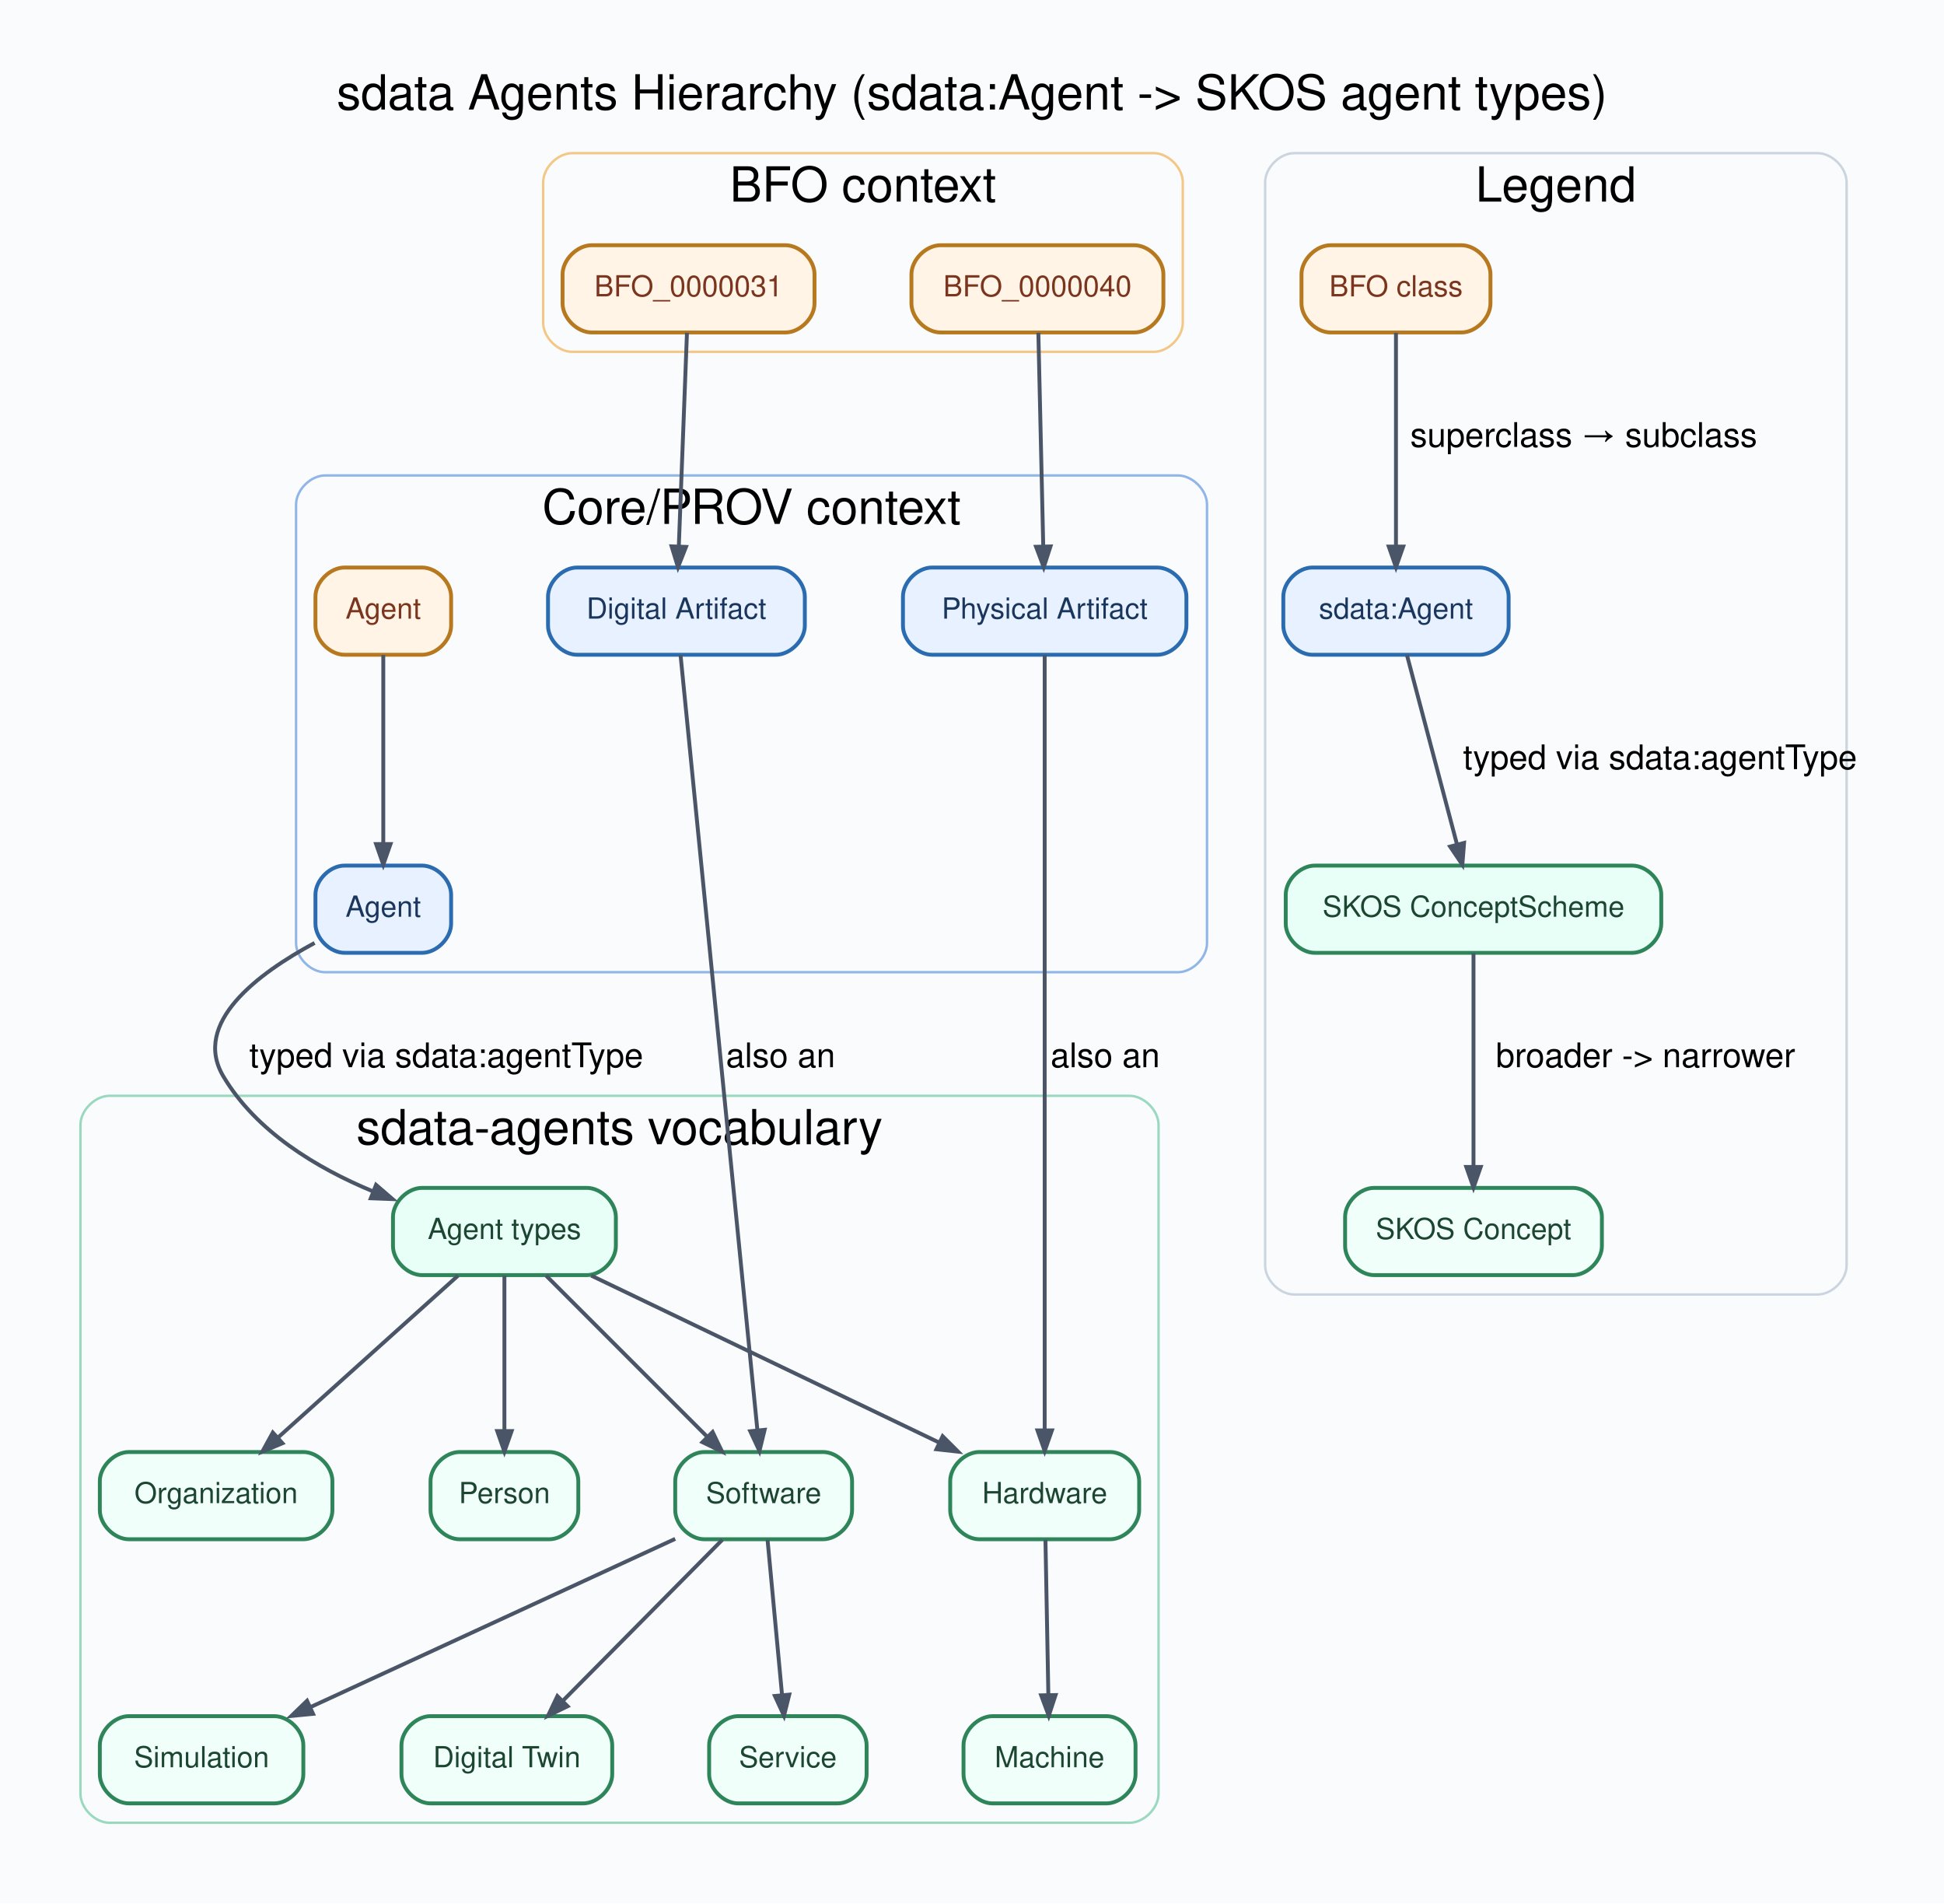
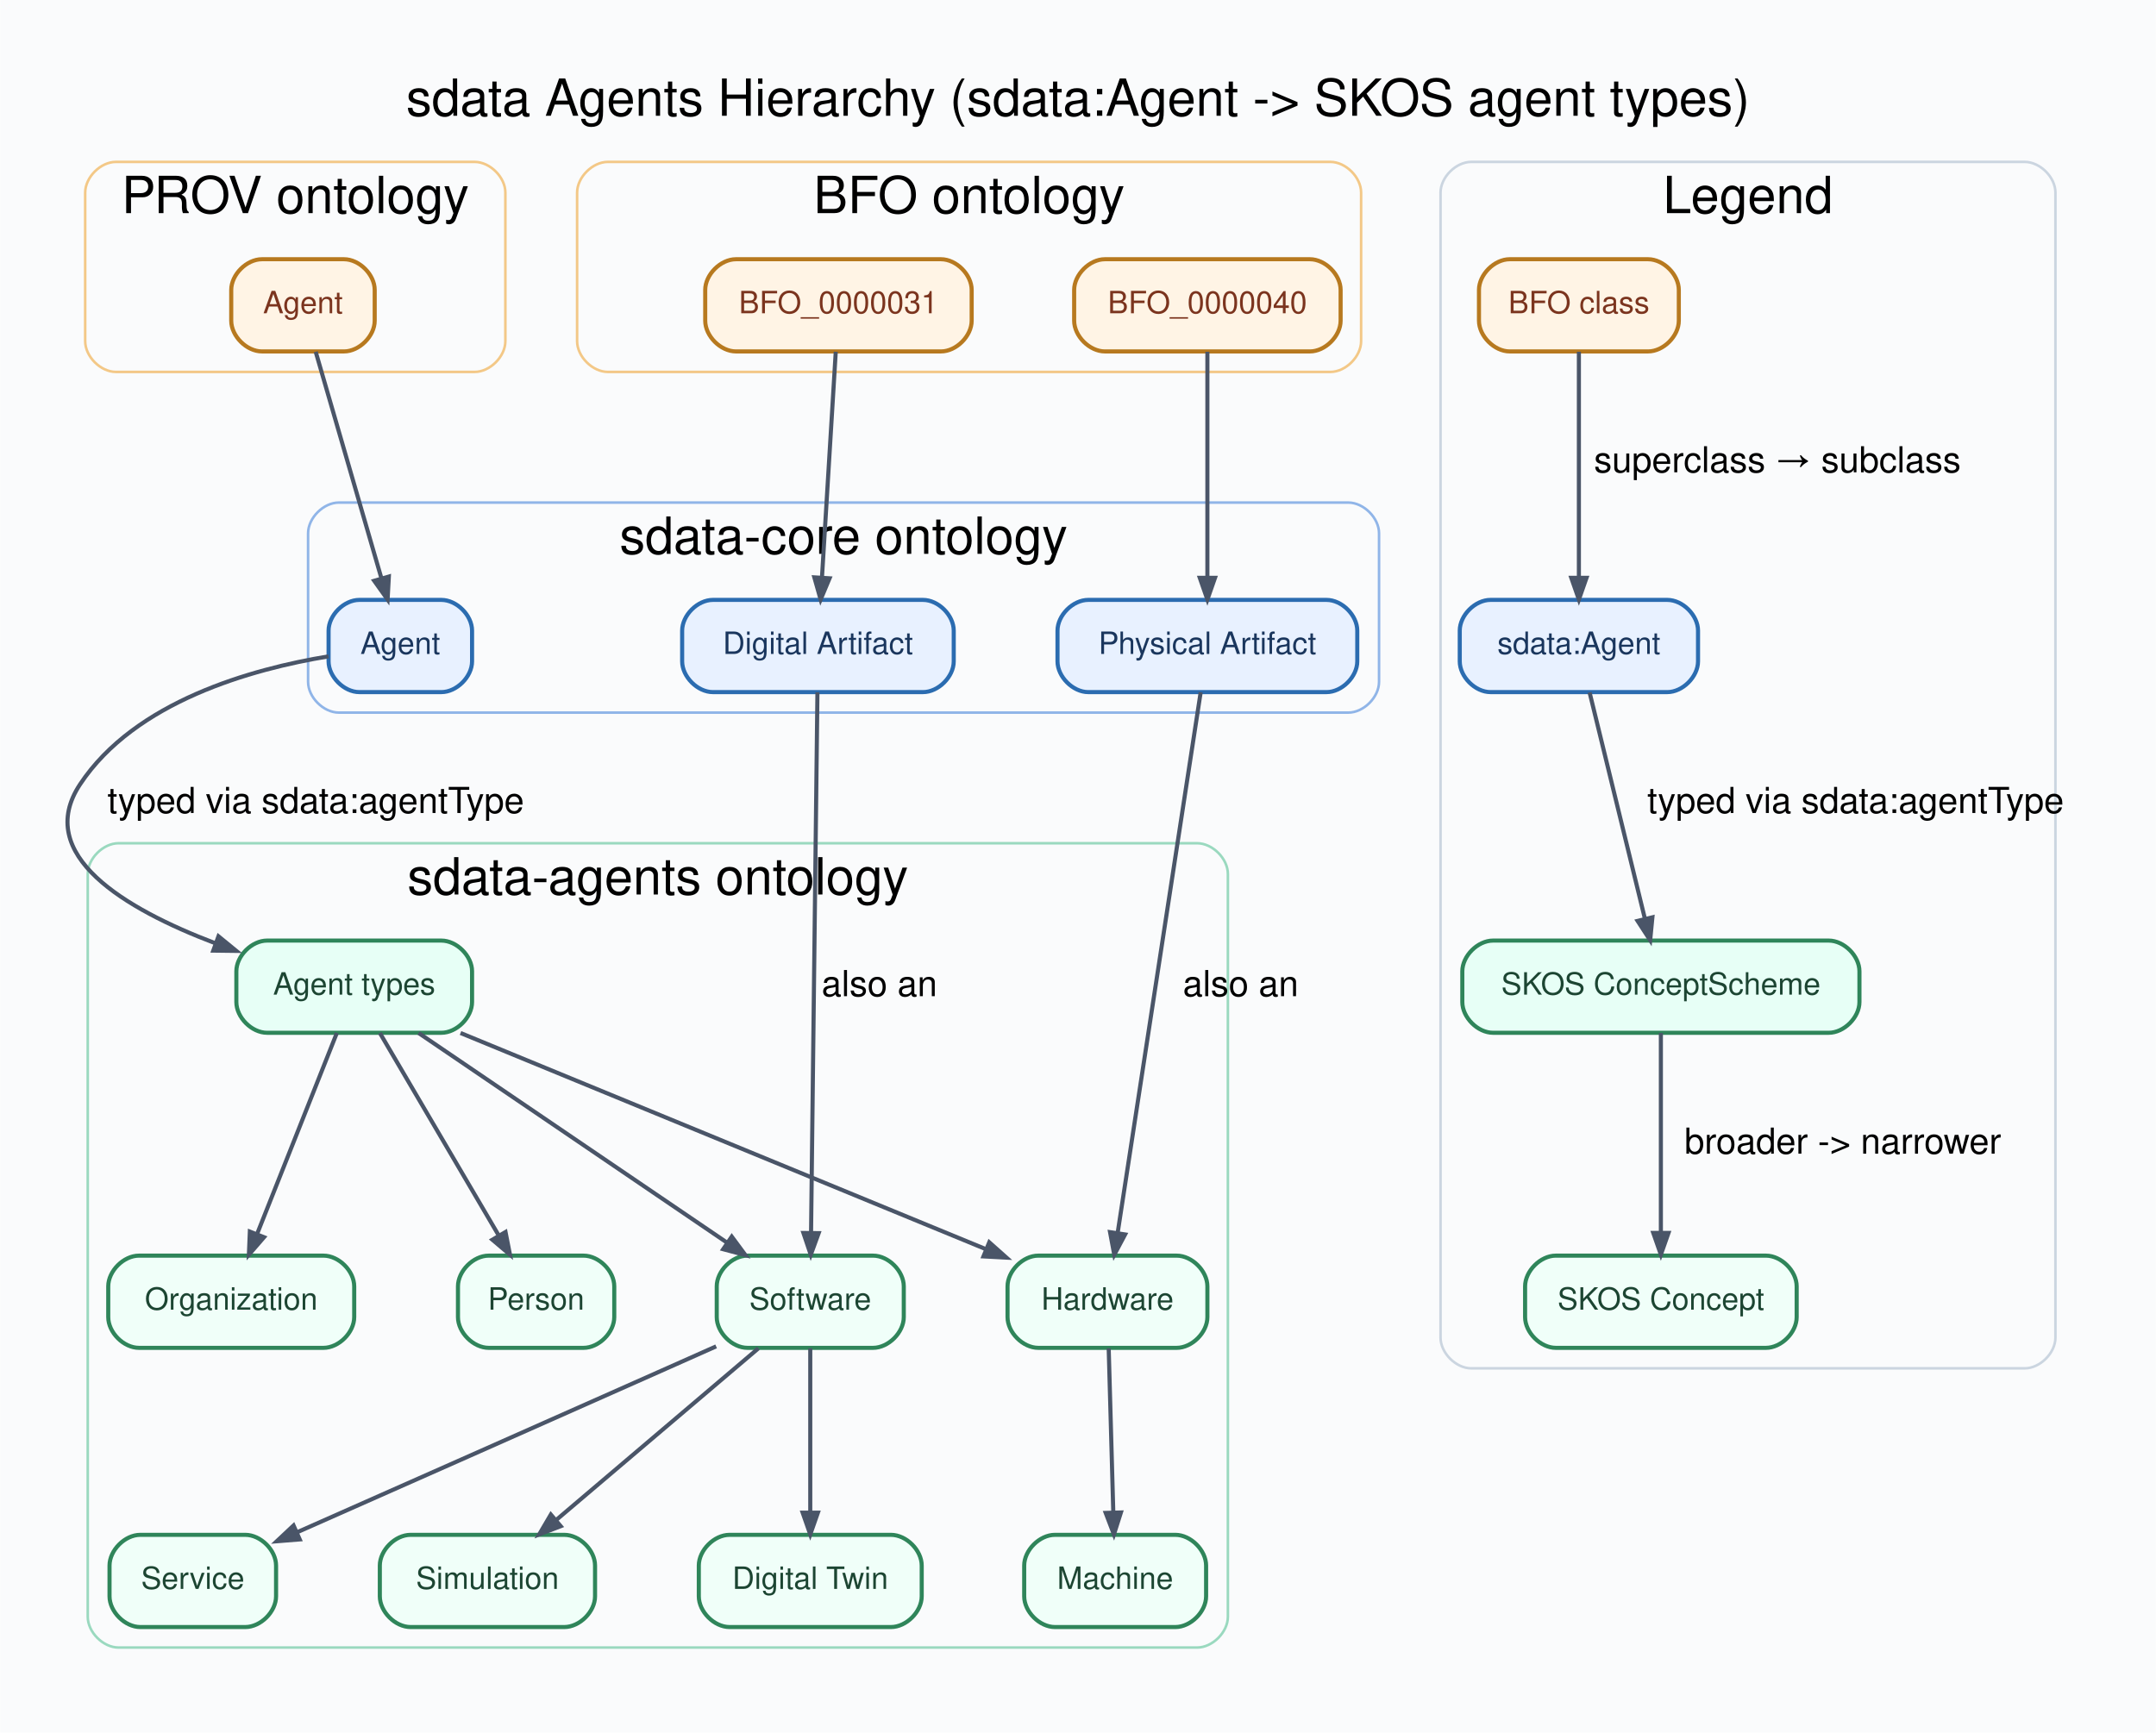
- <svg xmlns="http://www.w3.org/2000/svg" width="802pt" height="785pt" viewBox="0.00 0.00 802.40 785.40">
-   <g id="graph0" class="graph" transform="scale(1 1) rotate(0) translate(25.2 760.2)">
-     <polygon fill="#fafbfc" stroke="transparent" points="-25.2,25.2 -25.2,-760.2 777.2,-760.2 777.2,25.2 -25.2,25.2" />
-     <text text-anchor="middle" x="376" y="-715" font-family="Helvetica,sans-Serif" font-size="20.00">sdata Agents Hierarchy (sdata:Agent -&gt; SKOS agent types)</text>
+ <svg xmlns="http://www.w3.org/2000/svg" width="841pt" height="676pt" viewBox="0.00 0.00 841.40 676.40">
+   <g id="graph0" class="graph" transform="scale(1 1) rotate(0) translate(25.2 651.2)">
+     <polygon fill="#fafbfc" stroke="transparent" points="-25.2,25.2 -25.2,-651.2 816.2,-651.2 816.2,25.2 -25.2,25.2" />
+     <text text-anchor="middle" x="395.5" y="-606" font-family="Helvetica,sans-Serif" font-size="20.00">sdata Agents Hierarchy (sdata:Agent -&gt; SKOS agent types)</text>
    <g id="clust1" class="cluster">
-       <path fill="#fafbfc" stroke="#90b5e8" d="M109,-359C109,-359 461,-359 461,-359 467,-359 473,-365 473,-371 473,-371 473,-552 473,-552 473,-558 467,-564 461,-564 461,-564 109,-564 109,-564 103,-564 97,-558 97,-552 97,-552 97,-371 97,-371 97,-365 103,-359 109,-359" />
-       <text text-anchor="middle" x="285" y="-544" font-family="Helvetica,sans-Serif" font-size="20.00">Core/PROV context</text>
+       <path fill="#fafbfc" stroke="#f3c887" d="M20,-506C20,-506 160,-506 160,-506 166,-506 172,-512 172,-518 172,-518 172,-576 172,-576 172,-582 166,-588 160,-588 160,-588 20,-588 20,-588 14,-588 8,-582 8,-576 8,-576 8,-518 8,-518 8,-512 14,-506 20,-506" />
+       <text text-anchor="middle" x="90" y="-568" font-family="Helvetica,sans-Serif" font-size="20.00">PROV ontology</text>
    </g>
    <g id="clust2" class="cluster">
-       <path fill="#fafbfc" stroke="#f3c887" d="M211,-615C211,-615 451,-615 451,-615 457,-615 463,-621 463,-627 463,-627 463,-685 463,-685 463,-691 457,-697 451,-697 451,-697 211,-697 211,-697 205,-697 199,-691 199,-685 199,-685 199,-627 199,-627 199,-621 205,-615 211,-615" />
-       <text text-anchor="middle" x="331" y="-677" font-family="Helvetica,sans-Serif" font-size="20.00">BFO context</text>
+       <path fill="#fafbfc" stroke="#f3c887" d="M212,-506C212,-506 494,-506 494,-506 500,-506 506,-512 506,-518 506,-518 506,-576 506,-576 506,-582 500,-588 494,-588 494,-588 212,-588 212,-588 206,-588 200,-582 200,-576 200,-576 200,-518 200,-518 200,-512 206,-506 212,-506" />
+       <text text-anchor="middle" x="353" y="-568" font-family="Helvetica,sans-Serif" font-size="20.00">BFO ontology</text>
    </g>
    <g id="clust3" class="cluster">
-       <path fill="#fafbfc" stroke="#9ad9bf" d="M20,-8C20,-8 441,-8 441,-8 447,-8 453,-14 453,-20 453,-20 453,-296 453,-296 453,-302 447,-308 441,-308 441,-308 20,-308 20,-308 14,-308 8,-302 8,-296 8,-296 8,-20 8,-20 8,-14 14,-8 20,-8" />
-       <text text-anchor="middle" x="230.5" y="-288" font-family="Helvetica,sans-Serif" font-size="20.00">sdata-agents vocabulary</text>
+       <path fill="#fafbfc" stroke="#90b5e8" d="M107,-373C107,-373 501,-373 501,-373 507,-373 513,-379 513,-385 513,-385 513,-443 513,-443 513,-449 507,-455 501,-455 501,-455 107,-455 107,-455 101,-455 95,-449 95,-443 95,-443 95,-385 95,-385 95,-379 101,-373 107,-373" />
+       <text text-anchor="middle" x="304" y="-435" font-family="Helvetica,sans-Serif" font-size="20.00">sdata-core ontology</text>
    </g>
    <g id="clust4" class="cluster">
-       <path fill="#fafbfc" stroke="#cbd5e0" d="M509,-226C509,-226 725,-226 725,-226 731,-226 737,-232 737,-238 737,-238 737,-685 737,-685 737,-691 731,-697 725,-697 725,-697 509,-697 509,-697 503,-697 497,-691 497,-685 497,-685 497,-238 497,-238 497,-232 503,-226 509,-226" />
-       <text text-anchor="middle" x="617" y="-677" font-family="Helvetica,sans-Serif" font-size="20.00">Legend</text>
+       <path fill="#fafbfc" stroke="#9ad9bf" d="M21,-8C21,-8 442,-8 442,-8 448,-8 454,-14 454,-20 454,-20 454,-310 454,-310 454,-316 448,-322 442,-322 442,-322 21,-322 21,-322 15,-322 9,-316 9,-310 9,-310 9,-20 9,-20 9,-14 15,-8 21,-8" />
+       <text text-anchor="middle" x="231.5" y="-302" font-family="Helvetica,sans-Serif" font-size="20.00">sdata-agents ontology</text>
+     </g>
+     <g id="clust5" class="cluster">
+       <path fill="#fafbfc" stroke="#cbd5e0" d="M549,-117C549,-117 765,-117 765,-117 771,-117 777,-123 777,-129 777,-129 777,-576 777,-576 777,-582 771,-588 765,-588 765,-588 549,-588 549,-588 543,-588 537,-582 537,-576 537,-576 537,-129 537,-129 537,-123 543,-117 549,-117" />
+       <text text-anchor="middle" x="657" y="-568" font-family="Helvetica,sans-Serif" font-size="20.00">Legend</text>
    </g>
    <g id="node1" class="node">
-       <path fill="#fff4e5" stroke="#b7791f" stroke-width="1.6" d="M149,-526C149,-526 117,-526 117,-526 111,-526 105,-520 105,-514 105,-514 105,-502 105,-502 105,-496 111,-490 117,-490 117,-490 149,-490 149,-490 155,-490 161,-496 161,-502 161,-502 161,-514 161,-514 161,-520 155,-526 149,-526" />
-       <text text-anchor="middle" x="133" y="-504.9" font-family="Helvetica,sans-Serif" font-size="12.00" fill="#7b341e">Agent</text>
+       <path fill="#fff4e5" stroke="#b7791f" stroke-width="1.6" d="M109,-550C109,-550 77,-550 77,-550 71,-550 65,-544 65,-538 65,-538 65,-526 65,-526 65,-520 71,-514 77,-514 77,-514 109,-514 109,-514 115,-514 121,-520 121,-526 121,-526 121,-538 121,-538 121,-544 115,-550 109,-550" />
+       <text text-anchor="middle" x="93" y="-528.9" font-family="Helvetica,sans-Serif" font-size="12.00" fill="#7b341e">Agent</text>
    </g>
-     <g id="node2" class="node">
-       <path fill="#e8f1ff" stroke="#2b6cb0" stroke-width="1.6" d="M149,-403C149,-403 117,-403 117,-403 111,-403 105,-397 105,-391 105,-391 105,-379 105,-379 105,-373 111,-367 117,-367 117,-367 149,-367 149,-367 155,-367 161,-373 161,-379 161,-379 161,-391 161,-391 161,-397 155,-403 149,-403" />
-       <text text-anchor="middle" x="133" y="-381.9" font-family="Helvetica,sans-Serif" font-size="12.00" fill="#1a365d">Agent</text>
+     <g id="node6" class="node">
+       <path fill="#e8f1ff" stroke="#2b6cb0" stroke-width="1.6" d="M147,-417C147,-417 115,-417 115,-417 109,-417 103,-411 103,-405 103,-405 103,-393 103,-393 103,-387 109,-381 115,-381 115,-381 147,-381 147,-381 153,-381 159,-387 159,-393 159,-393 159,-405 159,-405 159,-411 153,-417 147,-417" />
+       <text text-anchor="middle" x="131" y="-395.9" font-family="Helvetica,sans-Serif" font-size="12.00" fill="#1a365d">Agent</text>
    </g>
    <g id="edge6" class="edge">
-       <path fill="none" stroke="#4a5568" stroke-width="1.6" d="M133,-489.92C133,-469.68 133,-435.73 133,-412.16" />
-       <polygon fill="#4a5568" stroke="#4a5568" stroke-width="1.6" points="135.98,-411.88 133,-403.38 130.03,-411.88 135.98,-411.88" />
+       <path fill="none" stroke="#4a5568" stroke-width="1.6" d="M97.97,-513.87C104.51,-491.32 116.07,-451.47 123.63,-425.4" />
+       <polygon fill="#4a5568" stroke="#4a5568" stroke-width="1.6" points="126.52,-426.12 126.03,-417.13 120.81,-424.46 126.52,-426.12" />
+     </g>
+     <g id="node3" class="node">
+       <path fill="#fff4e5" stroke="#b7791f" stroke-width="1.6" d="M342,-550C342,-550 262,-550 262,-550 256,-550 250,-544 250,-538 250,-538 250,-526 250,-526 250,-520 256,-514 262,-514 262,-514 342,-514 342,-514 348,-514 354,-520 354,-526 354,-526 354,-538 354,-538 354,-544 348,-550 342,-550" />
+       <text text-anchor="middle" x="302" y="-528.9" font-family="Helvetica,sans-Serif" font-size="12.00" fill="#7b341e">BFO_0000031</text>
    </g>
    <g id="node7" class="node">
-       <path fill="#e7fff6" stroke="#2f855a" stroke-width="1.6" d="M217,-270C217,-270 149,-270 149,-270 143,-270 137,-264 137,-258 137,-258 137,-246 137,-246 137,-240 143,-234 149,-234 149,-234 217,-234 217,-234 223,-234 229,-240 229,-246 229,-246 229,-258 229,-258 229,-264 223,-270 217,-270" />
-       <text text-anchor="middle" x="183" y="-248.9" font-family="Helvetica,sans-Serif" font-size="12.00" fill="#1c4532">Agent types</text>
+       <path fill="#e8f1ff" stroke="#2b6cb0" stroke-width="1.6" d="M335,-417C335,-417 253,-417 253,-417 247,-417 241,-411 241,-405 241,-405 241,-393 241,-393 241,-387 247,-381 253,-381 253,-381 335,-381 335,-381 341,-381 347,-387 347,-393 347,-393 347,-405 347,-405 347,-411 341,-417 335,-417" />
+       <text text-anchor="middle" x="294" y="-395.9" font-family="Helvetica,sans-Serif" font-size="12.00" fill="#1a365d">Digital Artifact</text>
+     </g>
+     <g id="edge4" class="edge">
+       <path fill="none" stroke="#4a5568" stroke-width="1.6" d="M300.95,-513.87C299.58,-491.42 297.16,-451.82 295.57,-425.74" />
+       <polygon fill="#4a5568" stroke="#4a5568" stroke-width="1.6" points="298.53,-425.43 295.05,-417.13 292.59,-425.8 298.53,-425.43" />
+     </g>
+     <g id="node4" class="node">
+       <path fill="#fff4e5" stroke="#b7791f" stroke-width="1.6" d="M486,-550C486,-550 406,-550 406,-550 400,-550 394,-544 394,-538 394,-538 394,-526 394,-526 394,-520 400,-514 406,-514 406,-514 486,-514 486,-514 492,-514 498,-520 498,-526 498,-526 498,-538 498,-538 498,-544 492,-550 486,-550" />
+       <text text-anchor="middle" x="446" y="-528.9" font-family="Helvetica,sans-Serif" font-size="12.00" fill="#7b341e">BFO_0000040</text>
+     </g>
+     <g id="node8" class="node">
+       <path fill="#e8f1ff" stroke="#2b6cb0" stroke-width="1.6" d="M492.5,-417C492.5,-417 399.5,-417 399.5,-417 393.5,-417 387.5,-411 387.5,-405 387.5,-405 387.5,-393 387.5,-393 387.5,-387 393.5,-381 399.5,-381 399.5,-381 492.5,-381 492.5,-381 498.5,-381 504.5,-387 504.5,-393 504.5,-393 504.5,-405 504.5,-405 504.5,-411 498.5,-417 492.5,-417" />
+       <text text-anchor="middle" x="446" y="-395.9" font-family="Helvetica,sans-Serif" font-size="12.00" fill="#1a365d">Physical Artifact</text>
+     </g>
+     <g id="edge5" class="edge">
+       <path fill="none" stroke="#4a5568" stroke-width="1.6" d="M446,-513.87C446,-491.42 446,-451.82 446,-425.74" />
+       <polygon fill="#4a5568" stroke="#4a5568" stroke-width="1.6" points="448.98,-425.63 446,-417.13 443.03,-425.63 448.98,-425.63" />
+     </g>
+     <g id="node10" class="node">
+       <path fill="#e7fff6" stroke="#2f855a" stroke-width="1.6" d="M147,-284C147,-284 79,-284 79,-284 73,-284 67,-278 67,-272 67,-272 67,-260 67,-260 67,-254 73,-248 79,-248 79,-248 147,-248 147,-248 153,-248 159,-254 159,-260 159,-260 159,-272 159,-272 159,-278 153,-284 147,-284" />
+       <text text-anchor="middle" x="113" y="-262.9" font-family="Helvetica,sans-Serif" font-size="12.00" fill="#1c4532">Agent types</text>
    </g>
    <g id="edge7" class="edge">
-       <path fill="none" stroke="#4a5568" stroke-width="1.6" d="M104.65,-371.08C81.26,-358.48 53.88,-338.06 67,-316 80.52,-293.27 105.42,-278.23 128.7,-268.57" />
-       <polygon fill="#4a5568" stroke="#4a5568" stroke-width="1.6" points="130.01,-271.25 136.84,-265.37 127.84,-265.71 130.01,-271.25" />
-       <text text-anchor="middle" x="159" y="-319.8" font-family="Helvetica,sans-Serif" font-size="14.00">typed via sdata:agentType</text>
+       <path fill="none" stroke="#4a5568" stroke-width="1.6" d="M102.98,-394.96C73.19,-390.07 27.47,-377.43 6,-345 -12.21,-317.5 23.61,-296.32 58.62,-283.02" />
+       <polygon fill="#4a5568" stroke="#4a5568" stroke-width="1.6" points="60.02,-285.67 66.99,-279.97 57.99,-280.08 60.02,-285.67" />
+       <text text-anchor="middle" x="98" y="-333.8" font-family="Helvetica,sans-Serif" font-size="14.00">typed via sdata:agentType</text>
    </g>
-     <g id="node3" class="node">
-       <path fill="#e8f1ff" stroke="#2b6cb0" stroke-width="1.6" d="M295,-526C295,-526 213,-526 213,-526 207,-526 201,-520 201,-514 201,-514 201,-502 201,-502 201,-496 207,-490 213,-490 213,-490 295,-490 295,-490 301,-490 307,-496 307,-502 307,-502 307,-514 307,-514 307,-520 301,-526 295,-526" />
-       <text text-anchor="middle" x="254" y="-504.9" font-family="Helvetica,sans-Serif" font-size="12.00" fill="#1a365d">Digital Artifact</text>
+     <g id="node18" class="node">
+       <path fill="#f0fff9" stroke="#2f855a" stroke-width="1.6" d="M315.5,-161C315.5,-161 266.5,-161 266.5,-161 260.5,-161 254.5,-155 254.5,-149 254.5,-149 254.5,-137 254.5,-137 254.5,-131 260.5,-125 266.5,-125 266.5,-125 315.5,-125 315.5,-125 321.5,-125 327.5,-131 327.5,-137 327.5,-137 327.5,-149 327.5,-149 327.5,-155 321.5,-161 315.5,-161" />
+       <text text-anchor="middle" x="291" y="-139.9" font-family="Helvetica,sans-Serif" font-size="12.00" fill="#1c4532">Software</text>
+     </g>
+     <g id="edge8" class="edge">
+       <path fill="none" stroke="#4a5568" stroke-width="1.6" d="M293.8,-380.94C293.28,-337.39 291.92,-221.91 291.31,-169.96" />
+       <polygon fill="#4a5568" stroke="#4a5568" stroke-width="1.6" points="294.28,-169.78 291.2,-161.32 288.33,-169.85 294.28,-169.78" />
+       <text text-anchor="middle" x="318" y="-262.3" font-family="Helvetica,sans-Serif" font-size="14.00">also an</text>
+     </g>
+     <g id="node12" class="node">
+       <path fill="#f0fff9" stroke="#2f855a" stroke-width="1.6" d="M434,-161C434,-161 380,-161 380,-161 374,-161 368,-155 368,-149 368,-149 368,-137 368,-137 368,-131 374,-125 380,-125 380,-125 434,-125 434,-125 440,-125 446,-131 446,-137 446,-137 446,-149 446,-149 446,-155 440,-161 434,-161" />
+       <text text-anchor="middle" x="407" y="-139.9" font-family="Helvetica,sans-Serif" font-size="12.00" fill="#1c4532">Hardware</text>
+     </g>
+     <g id="edge9" class="edge">
+       <path fill="none" stroke="#4a5568" stroke-width="1.6" d="M443.38,-380.94C436.69,-337.39 418.96,-221.91 410.99,-169.96" />
+       <polygon fill="#4a5568" stroke="#4a5568" stroke-width="1.6" points="413.89,-169.27 409.66,-161.32 408.01,-170.17 413.89,-169.27" />
+       <text text-anchor="middle" x="459" y="-262.3" font-family="Helvetica,sans-Serif" font-size="14.00">also an</text>
+     </g>
+     <g id="edge10" class="edge">
+       <path fill="none" stroke="#4a5568" stroke-width="1.6" d="M154.5,-247.92C208.51,-225.69 302.68,-186.94 359.49,-163.55" />
+       <polygon fill="#4a5568" stroke="#4a5568" stroke-width="1.6" points="360.86,-166.21 367.59,-160.22 358.6,-160.7 360.86,-166.21" />
+     </g>
+     <g id="node14" class="node">
+       <path fill="#f0fff9" stroke="#2f855a" stroke-width="1.6" d="M101,-161C101,-161 29,-161 29,-161 23,-161 17,-155 17,-149 17,-149 17,-137 17,-137 17,-131 23,-125 29,-125 29,-125 101,-125 101,-125 107,-125 113,-131 113,-137 113,-137 113,-149 113,-149 113,-155 107,-161 101,-161" />
+       <text text-anchor="middle" x="65" y="-139.9" font-family="Helvetica,sans-Serif" font-size="12.00" fill="#1c4532">Organization</text>
+     </g>
+     <g id="edge11" class="edge">
+       <path fill="none" stroke="#4a5568" stroke-width="1.6" d="M106.22,-247.92C98.12,-227.5 84.49,-193.12 75.13,-169.54" />
+       <polygon fill="#4a5568" stroke="#4a5568" stroke-width="1.6" points="77.8,-168.19 71.9,-161.38 72.27,-170.38 77.8,-168.19" />
    </g>
    <g id="node15" class="node">
-       <path fill="#f0fff9" stroke="#2f855a" stroke-width="1.6" d="M314.5,-161C314.5,-161 265.5,-161 265.5,-161 259.5,-161 253.5,-155 253.5,-149 253.5,-149 253.5,-137 253.5,-137 253.5,-131 259.5,-125 265.5,-125 265.5,-125 314.5,-125 314.5,-125 320.5,-125 326.5,-131 326.5,-137 326.5,-137 326.5,-149 326.5,-149 326.5,-155 320.5,-161 314.5,-161" />
-       <text text-anchor="middle" x="290" y="-139.9" font-family="Helvetica,sans-Serif" font-size="12.00" fill="#1c4532">Software</text>
+       <path fill="#f0fff9" stroke="#2f855a" stroke-width="1.6" d="M202.5,-161C202.5,-161 165.5,-161 165.5,-161 159.5,-161 153.5,-155 153.5,-149 153.5,-149 153.5,-137 153.5,-137 153.5,-131 159.5,-125 165.5,-125 165.5,-125 202.5,-125 202.5,-125 208.5,-125 214.5,-131 214.5,-137 214.5,-137 214.5,-149 214.5,-149 214.5,-155 208.5,-161 202.5,-161" />
+       <text text-anchor="middle" x="184" y="-139.9" font-family="Helvetica,sans-Serif" font-size="12.00" fill="#1c4532">Person</text>
    </g>
-     <g id="edge8" class="edge">
-       <path fill="none" stroke="#4a5568" stroke-width="1.6" d="M255.69,-489.98C261.46,-431.76 280.45,-240.31 287.41,-170.11" />
-       <polygon fill="#4a5568" stroke="#4a5568" stroke-width="1.6" points="290.4,-170.16 288.27,-161.41 284.47,-169.57 290.4,-170.16" />
-       <text text-anchor="middle" x="297" y="-319.8" font-family="Helvetica,sans-Serif" font-size="14.00">also an</text>
+     <g id="edge12" class="edge">
+       <path fill="none" stroke="#4a5568" stroke-width="1.6" d="M123.02,-247.92C135.11,-227.32 155.53,-192.52 169.38,-168.92" />
+       <polygon fill="#4a5568" stroke="#4a5568" stroke-width="1.6" points="172.06,-170.22 173.8,-161.38 166.93,-167.21 172.06,-170.22" />
    </g>
-     <g id="node4" class="node">
-       <path fill="#e8f1ff" stroke="#2b6cb0" stroke-width="1.6" d="M452.5,-526C452.5,-526 359.5,-526 359.5,-526 353.5,-526 347.5,-520 347.5,-514 347.5,-514 347.5,-502 347.5,-502 347.5,-496 353.5,-490 359.5,-490 359.5,-490 452.5,-490 452.5,-490 458.5,-490 464.5,-496 464.5,-502 464.5,-502 464.5,-514 464.5,-514 464.5,-520 458.5,-526 452.5,-526" />
-       <text text-anchor="middle" x="406" y="-504.9" font-family="Helvetica,sans-Serif" font-size="12.00" fill="#1a365d">Physical Artifact</text>
-     </g>
-     <g id="node9" class="node">
-       <path fill="#f0fff9" stroke="#2f855a" stroke-width="1.6" d="M433,-161C433,-161 379,-161 379,-161 373,-161 367,-155 367,-149 367,-149 367,-137 367,-137 367,-131 373,-125 379,-125 379,-125 433,-125 433,-125 439,-125 445,-131 445,-137 445,-137 445,-149 445,-149 445,-155 439,-161 433,-161" />
-       <text text-anchor="middle" x="406" y="-139.9" font-family="Helvetica,sans-Serif" font-size="12.00" fill="#1c4532">Hardware</text>
-     </g>
-     <g id="edge9" class="edge">
-       <path fill="none" stroke="#4a5568" stroke-width="1.6" d="M406,-489.98C406,-431.76 406,-240.31 406,-170.11" />
-       <polygon fill="#4a5568" stroke="#4a5568" stroke-width="1.6" points="408.98,-169.91 406,-161.41 403.03,-169.91 408.98,-169.91" />
-       <text text-anchor="middle" x="431" y="-319.8" font-family="Helvetica,sans-Serif" font-size="14.00">also an</text>
-     </g>
-     <g id="node5" class="node">
-       <path fill="#fff4e5" stroke="#b7791f" stroke-width="1.6" d="M299,-659C299,-659 219,-659 219,-659 213,-659 207,-653 207,-647 207,-647 207,-635 207,-635 207,-629 213,-623 219,-623 219,-623 299,-623 299,-623 305,-623 311,-629 311,-635 311,-635 311,-647 311,-647 311,-653 305,-659 299,-659" />
-       <text text-anchor="middle" x="259" y="-637.9" font-family="Helvetica,sans-Serif" font-size="12.00" fill="#7b341e">BFO_0000031</text>
-     </g>
-     <g id="edge4" class="edge">
-       <path fill="none" stroke="#4a5568" stroke-width="1.6" d="M258.35,-622.87C257.49,-600.42 255.98,-560.82 254.98,-534.74" />
-       <polygon fill="#4a5568" stroke="#4a5568" stroke-width="1.6" points="257.95,-534.51 254.65,-526.13 252.01,-534.74 257.95,-534.51" />
-     </g>
-     <g id="node6" class="node">
-       <path fill="#fff4e5" stroke="#b7791f" stroke-width="1.6" d="M443,-659C443,-659 363,-659 363,-659 357,-659 351,-653 351,-647 351,-647 351,-635 351,-635 351,-629 357,-623 363,-623 363,-623 443,-623 443,-623 449,-623 455,-629 455,-635 455,-635 455,-647 455,-647 455,-653 449,-659 443,-659" />
-       <text text-anchor="middle" x="403" y="-637.9" font-family="Helvetica,sans-Serif" font-size="12.00" fill="#7b341e">BFO_0000040</text>
-     </g>
-     <g id="edge5" class="edge">
-       <path fill="none" stroke="#4a5568" stroke-width="1.6" d="M403.39,-622.87C403.91,-600.42 404.81,-560.82 405.41,-534.74" />
-       <polygon fill="#4a5568" stroke="#4a5568" stroke-width="1.6" points="408.39,-534.7 405.61,-526.13 402.44,-534.56 408.39,-534.7" />
-     </g>
-     <g id="edge10" class="edge">
-       <path fill="none" stroke="#4a5568" stroke-width="1.6" d="M218.83,-233.81C257.92,-215.05 320.52,-185.02 362.43,-164.91" />
-       <polygon fill="#4a5568" stroke="#4a5568" stroke-width="1.6" points="363.88,-167.51 370.26,-161.15 361.31,-162.14 363.88,-167.51" />
+     <g id="edge13" class="edge">
+       <path fill="none" stroke="#4a5568" stroke-width="1.6" d="M138.13,-247.92C169.71,-226.45 223.97,-189.57 258.63,-166" />
+       <polygon fill="#4a5568" stroke="#4a5568" stroke-width="1.6" points="260.36,-168.43 265.71,-161.19 257.01,-163.51 260.36,-168.43" />
    </g>
    <g id="node11" class="node">
-       <path fill="#f0fff9" stroke="#2f855a" stroke-width="1.6" d="M100,-161C100,-161 28,-161 28,-161 22,-161 16,-155 16,-149 16,-149 16,-137 16,-137 16,-131 22,-125 28,-125 28,-125 100,-125 100,-125 106,-125 112,-131 112,-137 112,-137 112,-149 112,-149 112,-155 106,-161 100,-161" />
-       <text text-anchor="middle" x="64" y="-139.9" font-family="Helvetica,sans-Serif" font-size="12.00" fill="#1c4532">Organization</text>
+       <path fill="#f0fff9" stroke="#2f855a" stroke-width="1.6" d="M322.5,-52C322.5,-52 259.5,-52 259.5,-52 253.5,-52 247.5,-46 247.5,-40 247.5,-40 247.5,-28 247.5,-28 247.5,-22 253.5,-16 259.5,-16 259.5,-16 322.5,-16 322.5,-16 328.5,-16 334.5,-22 334.5,-28 334.5,-28 334.5,-40 334.5,-40 334.5,-46 328.5,-52 322.5,-52" />
+       <text text-anchor="middle" x="291" y="-30.9" font-family="Helvetica,sans-Serif" font-size="12.00" fill="#1c4532">Digital Twin</text>
    </g>
-     <g id="edge11" class="edge">
-       <path fill="none" stroke="#4a5568" stroke-width="1.6" d="M163.88,-233.81C143.76,-215.71 111.96,-187.12 89.66,-167.08" />
-       <polygon fill="#4a5568" stroke="#4a5568" stroke-width="1.6" points="91.38,-164.62 83.07,-161.15 87.4,-169.04 91.38,-164.62" />
-     </g>
-     <g id="node12" class="node">
-       <path fill="#f0fff9" stroke="#2f855a" stroke-width="1.6" d="M201.5,-161C201.5,-161 164.5,-161 164.5,-161 158.5,-161 152.5,-155 152.5,-149 152.5,-149 152.5,-137 152.5,-137 152.5,-131 158.5,-125 164.5,-125 164.5,-125 201.5,-125 201.5,-125 207.5,-125 213.5,-131 213.5,-137 213.5,-137 213.5,-149 213.5,-149 213.5,-155 207.5,-161 201.5,-161" />
-       <text text-anchor="middle" x="183" y="-139.9" font-family="Helvetica,sans-Serif" font-size="12.00" fill="#1c4532">Person</text>
-     </g>
-     <g id="edge12" class="edge">
-       <path fill="none" stroke="#4a5568" stroke-width="1.6" d="M183,-233.81C183,-216.49 183,-189.57 183,-169.71" />
-       <polygon fill="#4a5568" stroke="#4a5568" stroke-width="1.6" points="185.98,-169.65 183,-161.15 180.03,-169.65 185.98,-169.65" />
-     </g>
-     <g id="edge13" class="edge">
-       <path fill="none" stroke="#4a5568" stroke-width="1.6" d="M200.19,-233.81C218.21,-215.79 246.63,-187.37 266.66,-167.34" />
-       <polygon fill="#4a5568" stroke="#4a5568" stroke-width="1.6" points="268.94,-169.26 272.85,-161.15 264.74,-165.06 268.94,-169.26" />
-     </g>
-     <g id="node8" class="node">
-       <path fill="#f0fff9" stroke="#2f855a" stroke-width="1.6" d="M215.5,-52C215.5,-52 152.5,-52 152.5,-52 146.5,-52 140.5,-46 140.5,-40 140.5,-40 140.5,-28 140.5,-28 140.5,-22 146.5,-16 152.5,-16 152.5,-16 215.5,-16 215.5,-16 221.5,-16 227.5,-22 227.5,-28 227.5,-28 227.5,-40 227.5,-40 227.5,-46 221.5,-52 215.5,-52" />
-       <text text-anchor="middle" x="184" y="-30.9" font-family="Helvetica,sans-Serif" font-size="12.00" fill="#1c4532">Digital Twin</text>
-     </g>
-     <g id="node10" class="node">
-       <path fill="#f0fff9" stroke="#2f855a" stroke-width="1.6" d="M431.5,-52C431.5,-52 384.5,-52 384.5,-52 378.5,-52 372.5,-46 372.5,-40 372.5,-40 372.5,-28 372.5,-28 372.5,-22 378.5,-16 384.5,-16 384.5,-16 431.5,-16 431.5,-16 437.5,-16 443.5,-22 443.5,-28 443.5,-28 443.5,-40 443.5,-40 443.5,-46 437.5,-52 431.5,-52" />
-       <text text-anchor="middle" x="408" y="-30.9" font-family="Helvetica,sans-Serif" font-size="12.00" fill="#1c4532">Machine</text>
+     <g id="node13" class="node">
+       <path fill="#f0fff9" stroke="#2f855a" stroke-width="1.6" d="M433.5,-52C433.5,-52 386.5,-52 386.5,-52 380.5,-52 374.5,-46 374.5,-40 374.5,-40 374.5,-28 374.5,-28 374.5,-22 380.5,-16 386.5,-16 386.5,-16 433.5,-16 433.5,-16 439.5,-16 445.5,-22 445.5,-28 445.5,-28 445.5,-40 445.5,-40 445.5,-46 439.5,-52 433.5,-52" />
+       <text text-anchor="middle" x="410" y="-30.9" font-family="Helvetica,sans-Serif" font-size="12.00" fill="#1c4532">Machine</text>
    </g>
    <g id="edge14" class="edge">
-       <path fill="none" stroke="#4a5568" stroke-width="1.6" d="M406.32,-124.81C406.64,-107.49 407.15,-80.57 407.52,-60.71" />
-       <polygon fill="#4a5568" stroke="#4a5568" stroke-width="1.6" points="410.49,-60.7 407.68,-52.15 404.55,-60.59 410.49,-60.7" />
+       <path fill="none" stroke="#4a5568" stroke-width="1.6" d="M407.48,-124.81C407.97,-107.49 408.72,-80.57 409.28,-60.71" />
+       <polygon fill="#4a5568" stroke="#4a5568" stroke-width="1.6" points="412.25,-60.73 409.52,-52.15 406.31,-60.56 412.25,-60.73" />
    </g>
-     <g id="node13" class="node">
-       <path fill="#f0fff9" stroke="#2f855a" stroke-width="1.6" d="M320.5,-52C320.5,-52 279.5,-52 279.5,-52 273.5,-52 267.5,-46 267.5,-40 267.5,-40 267.5,-28 267.5,-28 267.5,-22 273.5,-16 279.5,-16 279.5,-16 320.5,-16 320.5,-16 326.5,-16 332.5,-22 332.5,-28 332.5,-28 332.5,-40 332.5,-40 332.5,-46 326.5,-52 320.5,-52" />
-       <text text-anchor="middle" x="300" y="-30.9" font-family="Helvetica,sans-Serif" font-size="12.00" fill="#1c4532">Service</text>
+     <g id="node16" class="node">
+       <path fill="#f0fff9" stroke="#2f855a" stroke-width="1.6" d="M70.5,-52C70.5,-52 29.5,-52 29.5,-52 23.5,-52 17.5,-46 17.5,-40 17.5,-40 17.5,-28 17.5,-28 17.5,-22 23.5,-16 29.5,-16 29.5,-16 70.5,-16 70.5,-16 76.5,-16 82.5,-22 82.5,-28 82.5,-28 82.5,-40 82.5,-40 82.5,-46 76.5,-52 70.5,-52" />
+       <text text-anchor="middle" x="50" y="-30.9" font-family="Helvetica,sans-Serif" font-size="12.00" fill="#1c4532">Service</text>
    </g>
-     <g id="node14" class="node">
-       <path fill="#f0fff9" stroke="#2f855a" stroke-width="1.6" d="M88,-52C88,-52 28,-52 28,-52 22,-52 16,-46 16,-40 16,-40 16,-28 16,-28 16,-22 22,-16 28,-16 28,-16 88,-16 88,-16 94,-16 100,-22 100,-28 100,-28 100,-40 100,-40 100,-46 94,-52 88,-52" />
-       <text text-anchor="middle" x="58" y="-30.9" font-family="Helvetica,sans-Serif" font-size="12.00" fill="#1c4532">Simulation</text>
+     <g id="node17" class="node">
+       <path fill="#f0fff9" stroke="#2f855a" stroke-width="1.6" d="M195,-52C195,-52 135,-52 135,-52 129,-52 123,-46 123,-40 123,-40 123,-28 123,-28 123,-22 129,-16 135,-16 135,-16 195,-16 195,-16 201,-16 207,-22 207,-28 207,-28 207,-40 207,-40 207,-46 201,-52 195,-52" />
+       <text text-anchor="middle" x="165" y="-30.9" font-family="Helvetica,sans-Serif" font-size="12.00" fill="#1c4532">Simulation</text>
    </g>
    <g id="edge15" class="edge">
-       <path fill="none" stroke="#4a5568" stroke-width="1.6" d="M272.97,-124.81C255.12,-106.79 226.97,-78.37 207.12,-58.34" />
-       <polygon fill="#4a5568" stroke="#4a5568" stroke-width="1.6" points="209.08,-56.09 200.99,-52.15 204.86,-60.28 209.08,-56.09" />
+       <path fill="none" stroke="#4a5568" stroke-width="1.6" d="M291,-124.81C291,-107.49 291,-80.57 291,-60.71" />
+       <polygon fill="#4a5568" stroke="#4a5568" stroke-width="1.6" points="293.98,-60.65 291,-52.15 288.03,-60.65 293.98,-60.65" />
    </g>
    <g id="edge16" class="edge">
-       <path fill="none" stroke="#4a5568" stroke-width="1.6" d="M291.61,-124.81C293.22,-107.49 295.74,-80.57 297.6,-60.71" />
-       <polygon fill="#4a5568" stroke="#4a5568" stroke-width="1.6" points="300.57,-60.89 298.4,-52.15 294.64,-60.33 300.57,-60.89" />
+       <path fill="none" stroke="#4a5568" stroke-width="1.6" d="M254.26,-125.58C247.84,-122.72 241.23,-119.77 235,-117 185.46,-94.96 128.42,-69.7 90.92,-53.1" />
+       <polygon fill="#4a5568" stroke="#4a5568" stroke-width="1.6" points="91.74,-50.21 82.76,-49.49 89.33,-55.65 91.74,-50.21" />
    </g>
    <g id="edge17" class="edge">
-       <path fill="none" stroke="#4a5568" stroke-width="1.6" d="M253.49,-125.16C212.77,-106.38 146.86,-75.98 102.98,-55.75" />
-       <polygon fill="#4a5568" stroke="#4a5568" stroke-width="1.6" points="104.02,-52.95 95.06,-52.09 101.53,-58.35 104.02,-52.95" />
+       <path fill="none" stroke="#4a5568" stroke-width="1.6" d="M270.76,-124.81C249.36,-106.64 215.49,-77.88 191.87,-57.82" />
+       <polygon fill="#4a5568" stroke="#4a5568" stroke-width="1.6" points="193.6,-55.38 185.19,-52.15 189.75,-59.92 193.6,-55.38" />
    </g>
-     <g id="node16" class="node">
-       <path fill="#e8f1ff" stroke="#2b6cb0" stroke-width="1.6" d="M585.5,-526C585.5,-526 516.5,-526 516.5,-526 510.5,-526 504.5,-520 504.5,-514 504.5,-514 504.5,-502 504.5,-502 504.5,-496 510.5,-490 516.5,-490 516.5,-490 585.5,-490 585.5,-490 591.5,-490 597.5,-496 597.5,-502 597.5,-502 597.5,-514 597.5,-514 597.5,-520 591.5,-526 585.5,-526" />
-       <text text-anchor="middle" x="551" y="-504.9" font-family="Helvetica,sans-Serif" font-size="12.00" fill="#1a365d">sdata:Agent</text>
+     <g id="node20" class="node">
+       <path fill="#e8f1ff" stroke="#2b6cb0" stroke-width="1.6" d="M625.5,-417C625.5,-417 556.5,-417 556.5,-417 550.5,-417 544.5,-411 544.5,-405 544.5,-405 544.5,-393 544.5,-393 544.5,-387 550.5,-381 556.5,-381 556.5,-381 625.5,-381 625.5,-381 631.5,-381 637.5,-387 637.5,-393 637.5,-393 637.5,-405 637.5,-405 637.5,-411 631.5,-417 625.5,-417" />
+       <text text-anchor="middle" x="591" y="-395.9" font-family="Helvetica,sans-Serif" font-size="12.00" fill="#1a365d">sdata:Agent</text>
    </g>
-     <g id="node17" class="node">
-       <path fill="#e7fff6" stroke="#2f855a" stroke-width="1.6" d="M648.5,-403C648.5,-403 517.5,-403 517.5,-403 511.5,-403 505.5,-397 505.5,-391 505.5,-391 505.5,-379 505.5,-379 505.5,-373 511.5,-367 517.5,-367 517.5,-367 648.5,-367 648.5,-367 654.5,-367 660.5,-373 660.5,-379 660.5,-379 660.5,-391 660.5,-391 660.5,-397 654.5,-403 648.5,-403" />
-       <text text-anchor="middle" x="583" y="-381.9" font-family="Helvetica,sans-Serif" font-size="12.00" fill="#1c4532">SKOS ConceptScheme</text>
+     <g id="node21" class="node">
+       <path fill="#e7fff6" stroke="#2f855a" stroke-width="1.6" d="M688.5,-284C688.5,-284 557.5,-284 557.5,-284 551.5,-284 545.5,-278 545.5,-272 545.5,-272 545.5,-260 545.5,-260 545.5,-254 551.5,-248 557.5,-248 557.5,-248 688.5,-248 688.5,-248 694.5,-248 700.5,-254 700.5,-260 700.5,-260 700.5,-272 700.5,-272 700.5,-278 694.5,-284 688.5,-284" />
+       <text text-anchor="middle" x="623" y="-262.9" font-family="Helvetica,sans-Serif" font-size="12.00" fill="#1c4532">SKOS ConceptScheme</text>
    </g>
    <g id="edge1" class="edge">
-       <path fill="none" stroke="#4a5568" stroke-width="1.6" d="M555.52,-489.92C560.89,-469.59 569.93,-435.42 576.16,-411.85" />
-       <polygon fill="#4a5568" stroke="#4a5568" stroke-width="1.6" points="579.11,-412.36 578.4,-403.38 573.35,-410.84 579.11,-412.36" />
-       <text text-anchor="middle" x="660" y="-442.8" font-family="Helvetica,sans-Serif" font-size="14.00">typed via sdata:agentType</text>
+       <path fill="none" stroke="#4a5568" stroke-width="1.6" d="M595.18,-380.87C600.69,-358.32 610.43,-318.47 616.8,-292.4" />
+       <polygon fill="#4a5568" stroke="#4a5568" stroke-width="1.6" points="619.69,-293.09 618.82,-284.13 613.91,-291.68 619.69,-293.09" />
+       <text text-anchor="middle" x="699" y="-333.8" font-family="Helvetica,sans-Serif" font-size="14.00">typed via sdata:agentType</text>
    </g>
-     <g id="node19" class="node">
-       <path fill="#f0fff9" stroke="#2f855a" stroke-width="1.6" d="M624,-270C624,-270 542,-270 542,-270 536,-270 530,-264 530,-258 530,-258 530,-246 530,-246 530,-240 536,-234 542,-234 542,-234 624,-234 624,-234 630,-234 636,-240 636,-246 636,-246 636,-258 636,-258 636,-264 630,-270 624,-270" />
-       <text text-anchor="middle" x="583" y="-248.9" font-family="Helvetica,sans-Serif" font-size="12.00" fill="#1c4532">SKOS Concept</text>
+     <g id="node23" class="node">
+       <path fill="#f0fff9" stroke="#2f855a" stroke-width="1.6" d="M664,-161C664,-161 582,-161 582,-161 576,-161 570,-155 570,-149 570,-149 570,-137 570,-137 570,-131 576,-125 582,-125 582,-125 664,-125 664,-125 670,-125 676,-131 676,-137 676,-137 676,-149 676,-149 676,-155 670,-161 664,-161" />
+       <text text-anchor="middle" x="623" y="-139.9" font-family="Helvetica,sans-Serif" font-size="12.00" fill="#1c4532">SKOS Concept</text>
    </g>
    <g id="edge3" class="edge">
-       <path fill="none" stroke="#4a5568" stroke-width="1.6" d="M583,-366.87C583,-344.42 583,-304.82 583,-278.74" />
-       <polygon fill="#4a5568" stroke="#4a5568" stroke-width="1.6" points="585.98,-278.63 583,-270.13 580.03,-278.63 585.98,-278.63" />
-       <text text-anchor="middle" x="654" y="-319.8" font-family="Helvetica,sans-Serif" font-size="14.00">broader -&gt; narrower</text>
+       <path fill="none" stroke="#4a5568" stroke-width="1.6" d="M623,-247.92C623,-227.68 623,-193.73 623,-170.16" />
+       <polygon fill="#4a5568" stroke="#4a5568" stroke-width="1.6" points="625.98,-169.88 623,-161.38 620.03,-169.88 625.98,-169.88" />
+       <text text-anchor="middle" x="694" y="-200.8" font-family="Helvetica,sans-Serif" font-size="14.00">broader -&gt; narrower</text>
    </g>
-     <g id="node18" class="node">
-       <path fill="#fff4e5" stroke="#b7791f" stroke-width="1.6" d="M578,-659C578,-659 524,-659 524,-659 518,-659 512,-653 512,-647 512,-647 512,-635 512,-635 512,-629 518,-623 524,-623 524,-623 578,-623 578,-623 584,-623 590,-629 590,-635 590,-635 590,-647 590,-647 590,-653 584,-659 578,-659" />
-       <text text-anchor="middle" x="551" y="-637.9" font-family="Helvetica,sans-Serif" font-size="12.00" fill="#7b341e">BFO class</text>
+     <g id="node22" class="node">
+       <path fill="#fff4e5" stroke="#b7791f" stroke-width="1.6" d="M618,-550C618,-550 564,-550 564,-550 558,-550 552,-544 552,-538 552,-538 552,-526 552,-526 552,-520 558,-514 564,-514 564,-514 618,-514 618,-514 624,-514 630,-520 630,-526 630,-526 630,-538 630,-538 630,-544 624,-550 618,-550" />
+       <text text-anchor="middle" x="591" y="-528.9" font-family="Helvetica,sans-Serif" font-size="12.00" fill="#7b341e">BFO class</text>
    </g>
    <g id="edge2" class="edge">
-       <path fill="none" stroke="#4a5568" stroke-width="1.6" d="M551,-622.87C551,-600.42 551,-560.82 551,-534.74" />
-       <polygon fill="#4a5568" stroke="#4a5568" stroke-width="1.6" points="553.98,-534.63 551,-526.13 548.03,-534.63 553.98,-534.63" />
-       <text text-anchor="middle" x="628.5" y="-575.8" font-family="Helvetica,sans-Serif" font-size="14.00">superclass → subclass</text>
+       <path fill="none" stroke="#4a5568" stroke-width="1.6" d="M591,-513.87C591,-491.42 591,-451.82 591,-425.74" />
+       <polygon fill="#4a5568" stroke="#4a5568" stroke-width="1.6" points="593.98,-425.63 591,-417.13 588.03,-425.63 593.98,-425.63" />
+       <text text-anchor="middle" x="668.5" y="-466.8" font-family="Helvetica,sans-Serif" font-size="14.00">superclass → subclass</text>
    </g>
  </g>
</svg>
